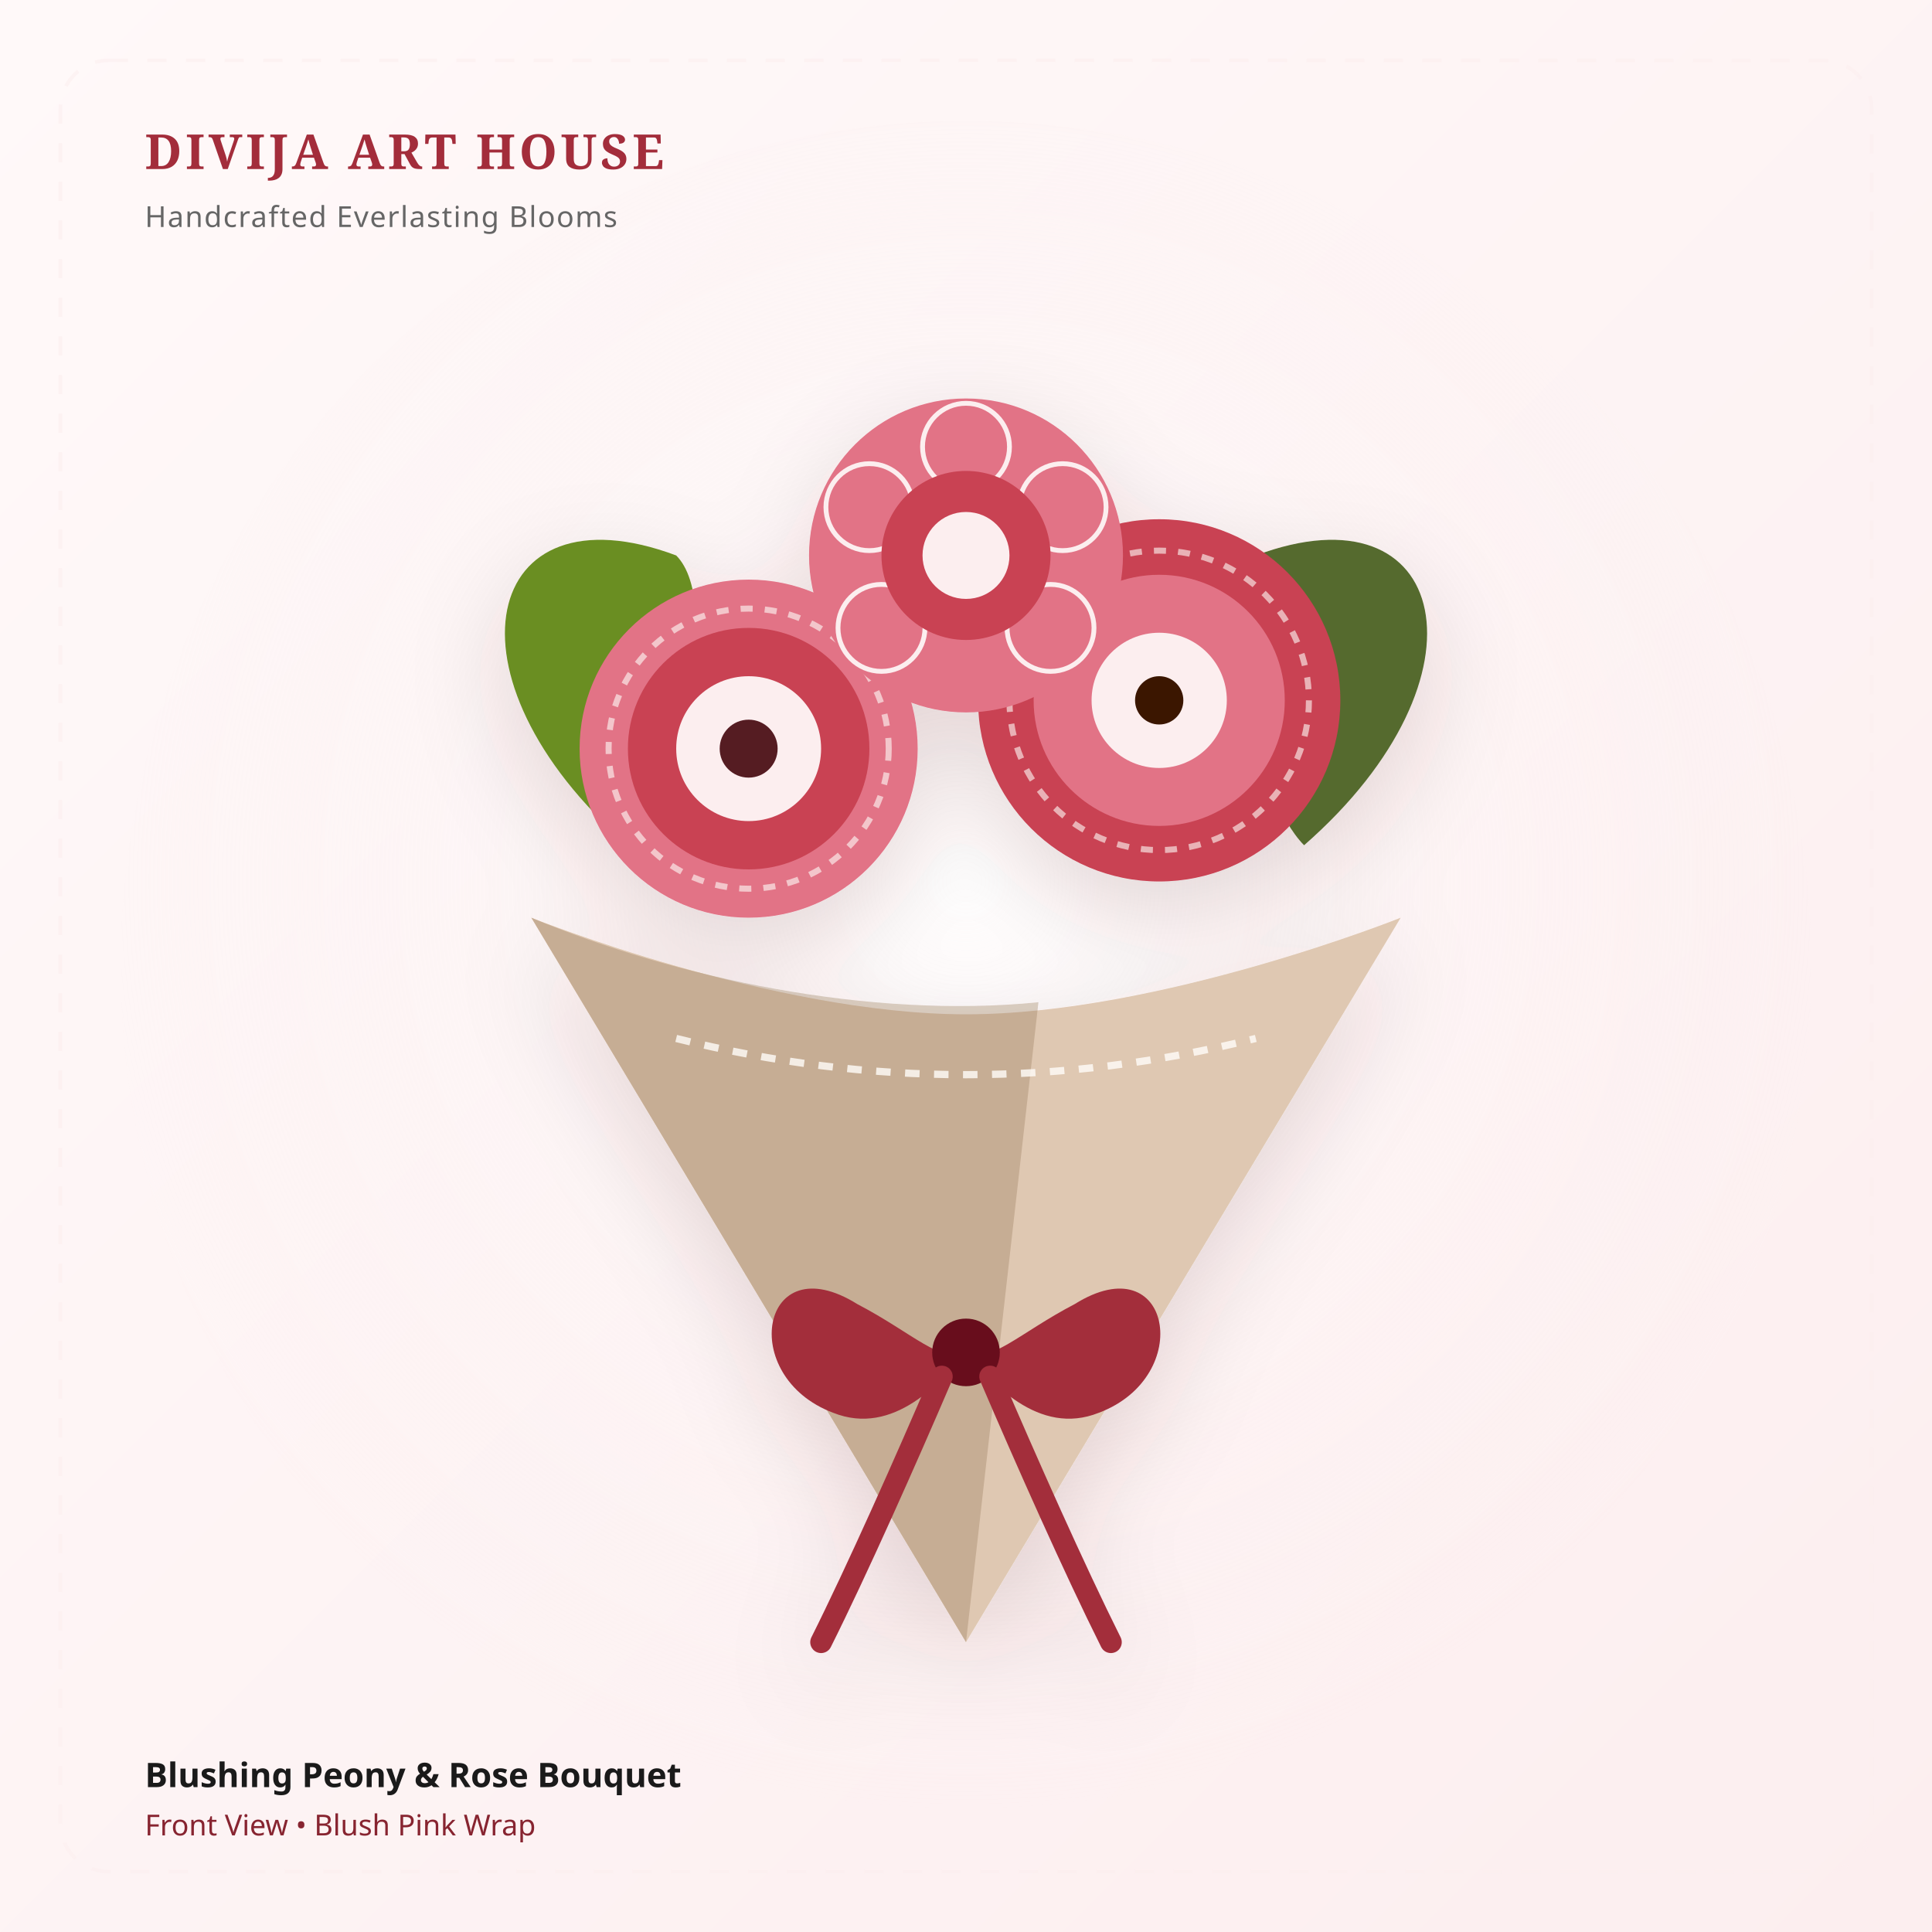
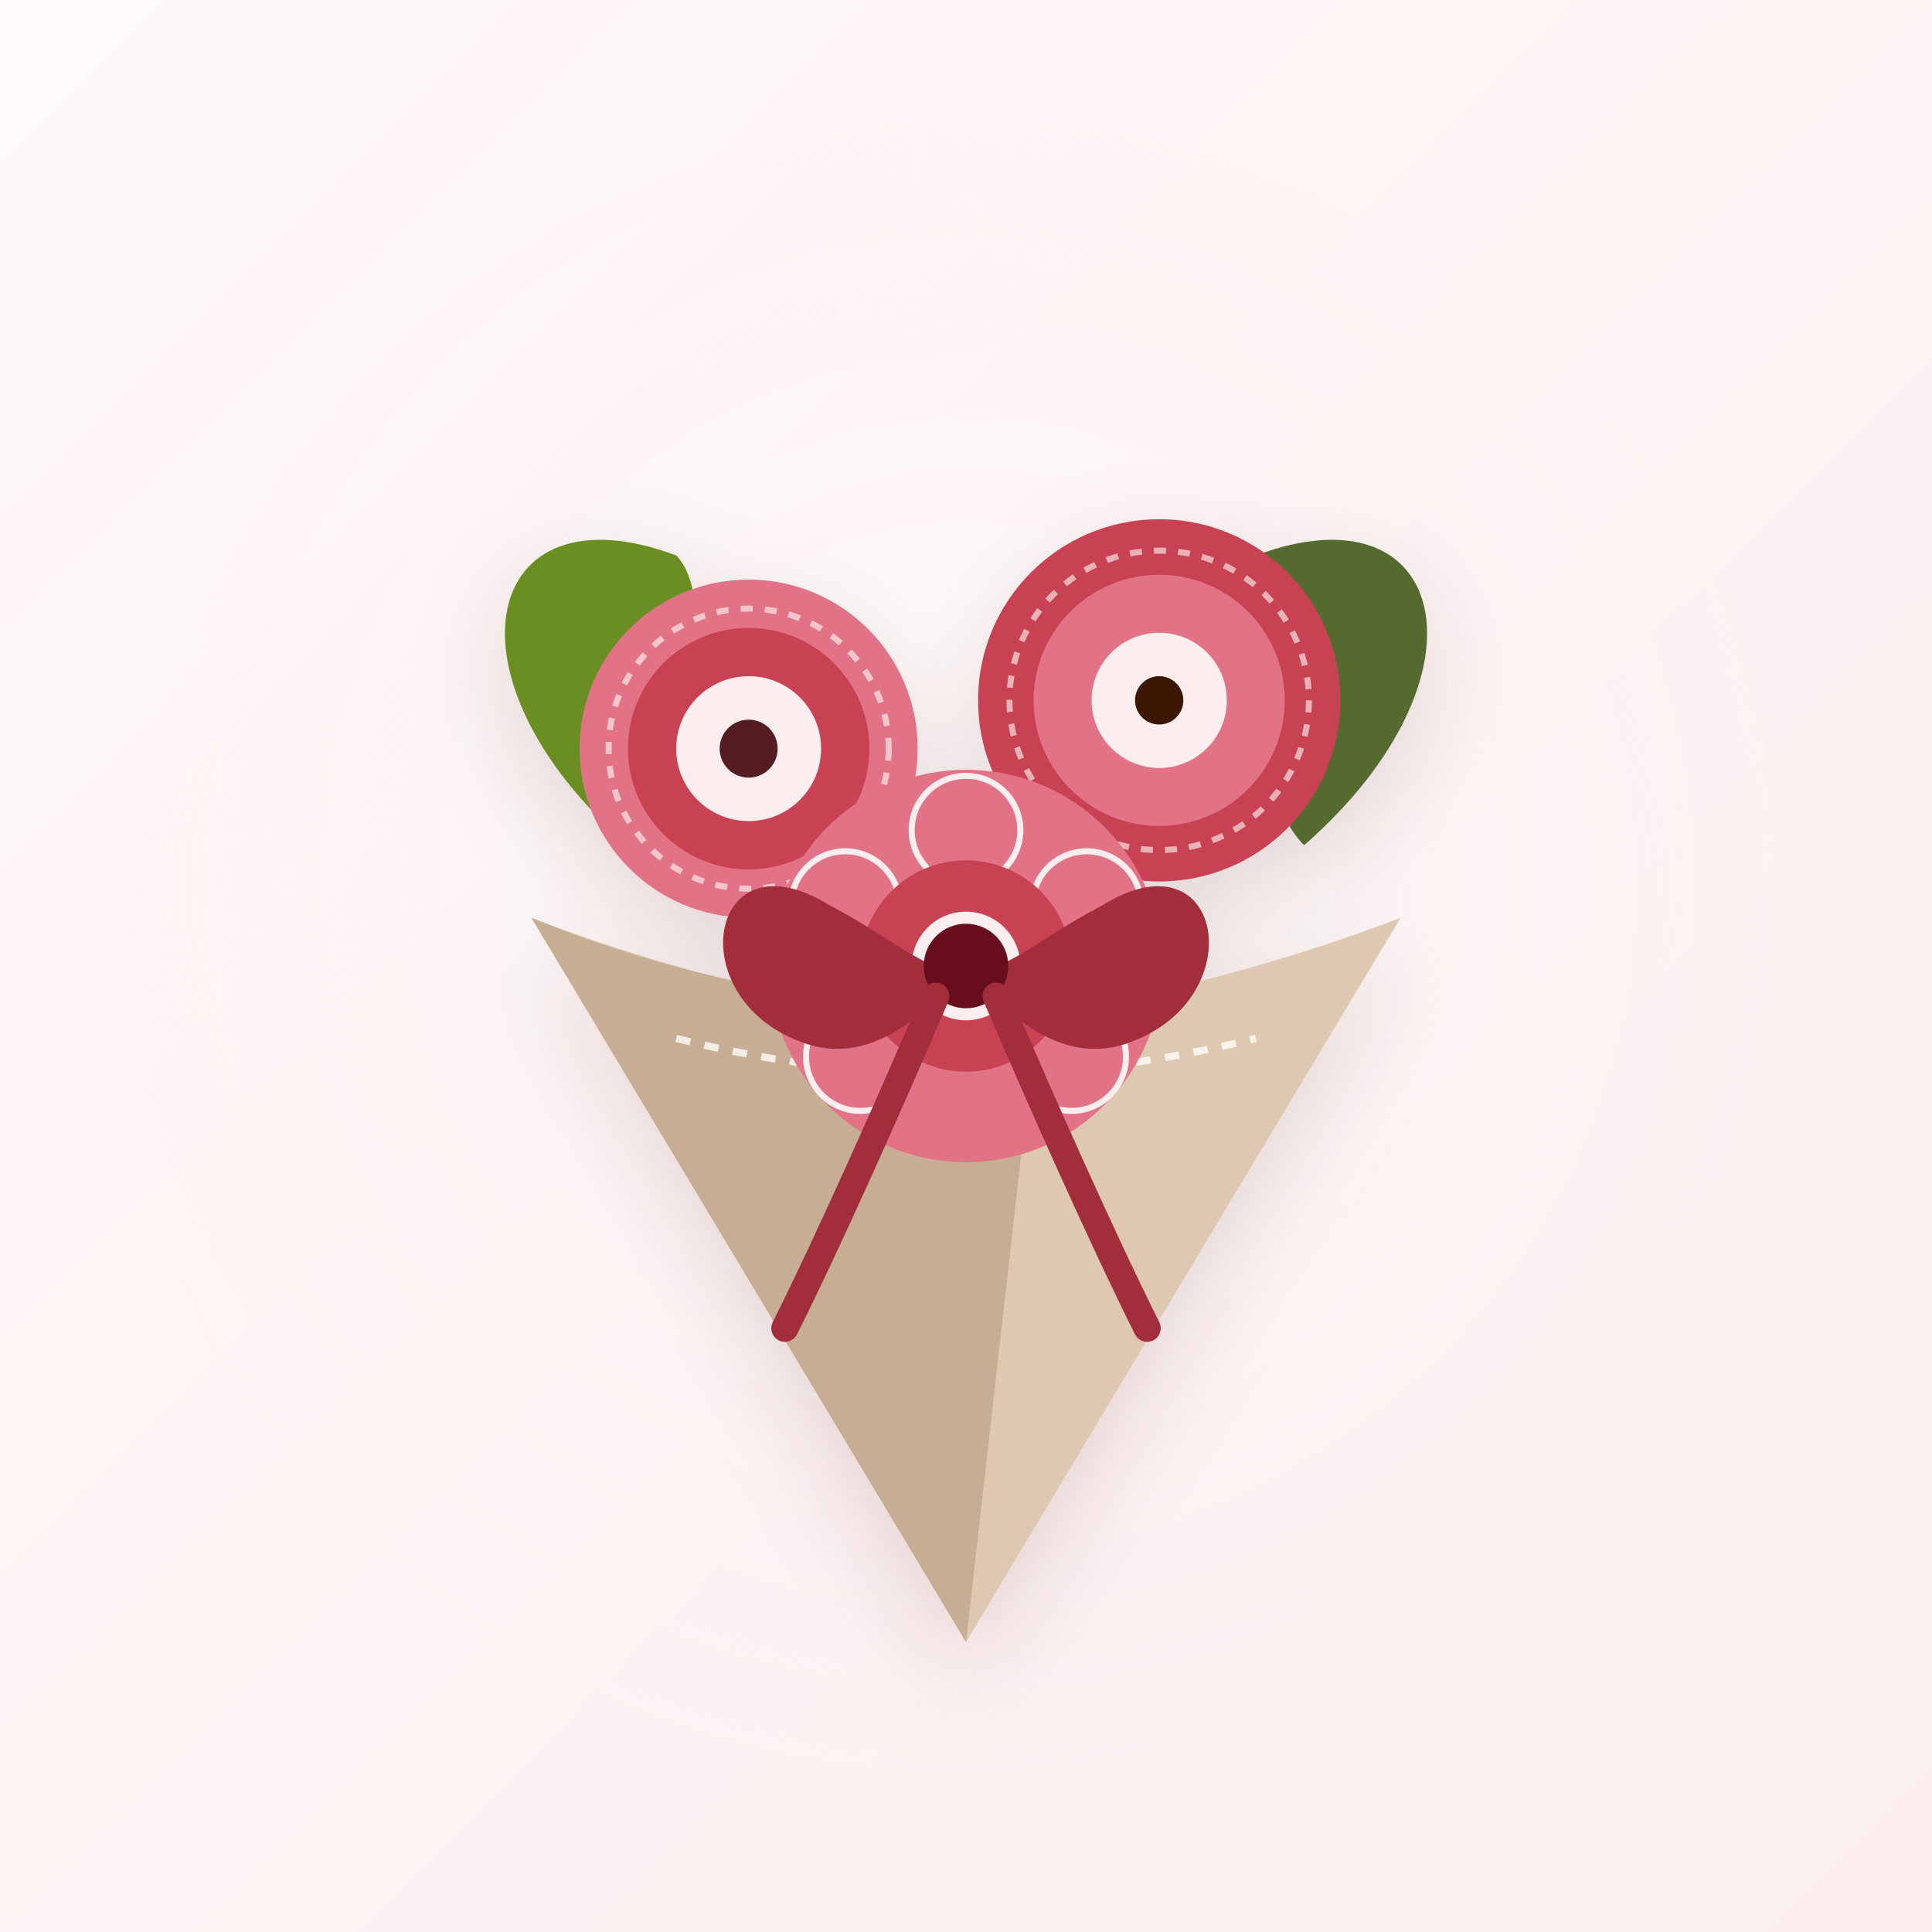
<svg xmlns="http://www.w3.org/2000/svg" viewBox="0 0 800 800" width="100%" height="100%">
  <defs>
    <linearGradient id="blushing-peony-rose-handcrafted-bouquet-v1-bg" x1="0%" y1="0%" x2="100%" y2="100%">
      <stop offset="0%" stop-color="#FFF9F9" />
      <stop offset="100%" stop-color="#FCEEEF" />
    </linearGradient>
    <radialGradient id="blushing-peony-rose-handcrafted-bouquet-v1-glow" cx="50%" cy="45%" r="55%">
      <stop offset="0%" stop-color="#FFFFFF" stop-opacity="0.9" />
      <stop offset="100%" stop-color="#FCEEEF" stop-opacity="0" />
    </radialGradient>
    <filter id="blushing-peony-rose-handcrafted-bouquet-v1-shadow" x="-10%" y="-10%" width="120%" height="120%">
      <feDropShadow dx="0" dy="14" stdDeviation="20" flood-color="#3D1A10" flood-opacity="0.14" />
    </filter>
  </defs>
  <rect width="800" height="800" fill="url(#blushing-peony-rose-handcrafted-bouquet-v1-bg)" />
  <circle cx="400" cy="400" r="350" fill="url(#blushing-peony-rose-handcrafted-bouquet-v1-glow)" />
-   <rect x="25" y="25" width="750" height="750" rx="20" fill="none" stroke="#FCEEEF" stroke-width="1.5" stroke-dasharray="8,8" opacity="0.6" />
-   <g transform="translate(60, 70)">
-     <text x="0" y="0" font-family="'Playfair Display', Georgia, serif" font-size="20" font-weight="bold" fill="#A32D3B" letter-spacing="1.5">DIVIJA ART HOUSE</text>
-     <text x="0" y="24" font-family="'Poppins', sans-serif" font-size="12" fill="#666666" letter-spacing="0.5">Handcrafted Everlasting Blooms</text>
-   </g>
-   <g transform="translate(60, 740)">
-     <text x="0" y="0" font-family="'Poppins', sans-serif" font-size="14" font-weight="600" fill="#1A1A1A">Blushing Peony &amp; Rose Bouquet</text>
-     <text x="0" y="20" font-family="'Poppins', sans-serif" font-size="12" fill="#872430">Front View • Blush Pink Wrap</text>
-   </g>
  <g filter="url(#blushing-peony-rose-handcrafted-bouquet-v1-shadow)">
    <path d="M400 680 L220 380 C220 380 320 420 400 420 C480 420 580 380 580 380 Z" fill="#DFC8B2" />
    <path d="M220 380 L400 680 L430 415 C360 422 280 405 220 380 Z" fill="#997A5B" opacity="0.35" />
    <path d="M280 430 Q400 460 520 430" fill="none" stroke="#FFFDF9" stroke-width="3" stroke-dasharray="6,6" opacity="0.8" />
    <path d="M260 350 C180 280 200 200 280 230 C300 250 280 330 260 350 Z" fill="#6B8E23" />
    <path d="M540 350 C620 280 600 200 520 230 C500 250 520 330 540 350 Z" fill="#556B2F" />
    <g transform="translate(310, 310)">
      <circle cx="0" cy="0" r="70" fill="#E27386" />
      <circle cx="0" cy="0" r="50" fill="#C94252" />
      <circle cx="0" cy="0" r="30" fill="#FCEEEF" />
      <circle cx="0" cy="0" r="12" fill="#551B22" />
      <circle cx="0" cy="0" r="58" fill="none" stroke="#FFFDF9" stroke-width="2.5" stroke-dasharray="5,5" opacity="0.6" />
    </g>
    <g transform="translate(480, 290)">
      <circle cx="0" cy="0" r="75" fill="#C94252" />
      <circle cx="0" cy="0" r="52" fill="#E27386" />
      <circle cx="0" cy="0" r="28" fill="#FCEEEF" />
      <circle cx="0" cy="0" r="10" fill="#3A1700" />
      <circle cx="0" cy="0" r="62" fill="none" stroke="#FFFDF9" stroke-width="2.5" stroke-dasharray="5,5" opacity="0.6" />
    </g>
-     <g transform="translate(400, 230)">
+     <g transform="translate(400, 400) scale(1.25)">
      <circle cx="0" cy="0" r="65" fill="#E27386" />
      <circle cx="0" cy="-45" r="18" fill="#E27386" stroke="#FCEEEF" stroke-width="2" />
      <circle cx="40" cy="-20" r="18" fill="#E27386" stroke="#FCEEEF" stroke-width="2" />
      <circle cx="35" cy="30" r="18" fill="#E27386" stroke="#FCEEEF" stroke-width="2" />
      <circle cx="-35" cy="30" r="18" fill="#E27386" stroke="#FCEEEF" stroke-width="2" />
      <circle cx="-40" cy="-20" r="18" fill="#E27386" stroke="#FCEEEF" stroke-width="2" />
      <circle cx="0" cy="0" r="35" fill="#C94252" />
      <circle cx="0" cy="0" r="18" fill="#FCEEEF" />
    </g>
-     <g transform="translate(400, 560)">
+     <g transform="translate(400, 400) scale(1.25)">
      <path d="M-45 -20 C-85 -45 -95 10 -55 25 C-30 35 -10 12 0 0 C10 12 30 35 55 25 C95 10 85 -45 45 -20 C22 -8 10 5 0 0 C-10 5 -22 -8 -45 -20 Z" fill="#A32D3B" />
      <circle cx="0" cy="0" r="14" fill="#67111D" />
      <path d="M-10 10 C-25 45 -45 90 -60 120" fill="none" stroke="#A32D3B" stroke-width="9" stroke-linecap="round" />
      <path d="M10 10 C25 45 45 90 60 120" fill="none" stroke="#A32D3B" stroke-width="9" stroke-linecap="round" />
    </g>
  </g>
</svg>
